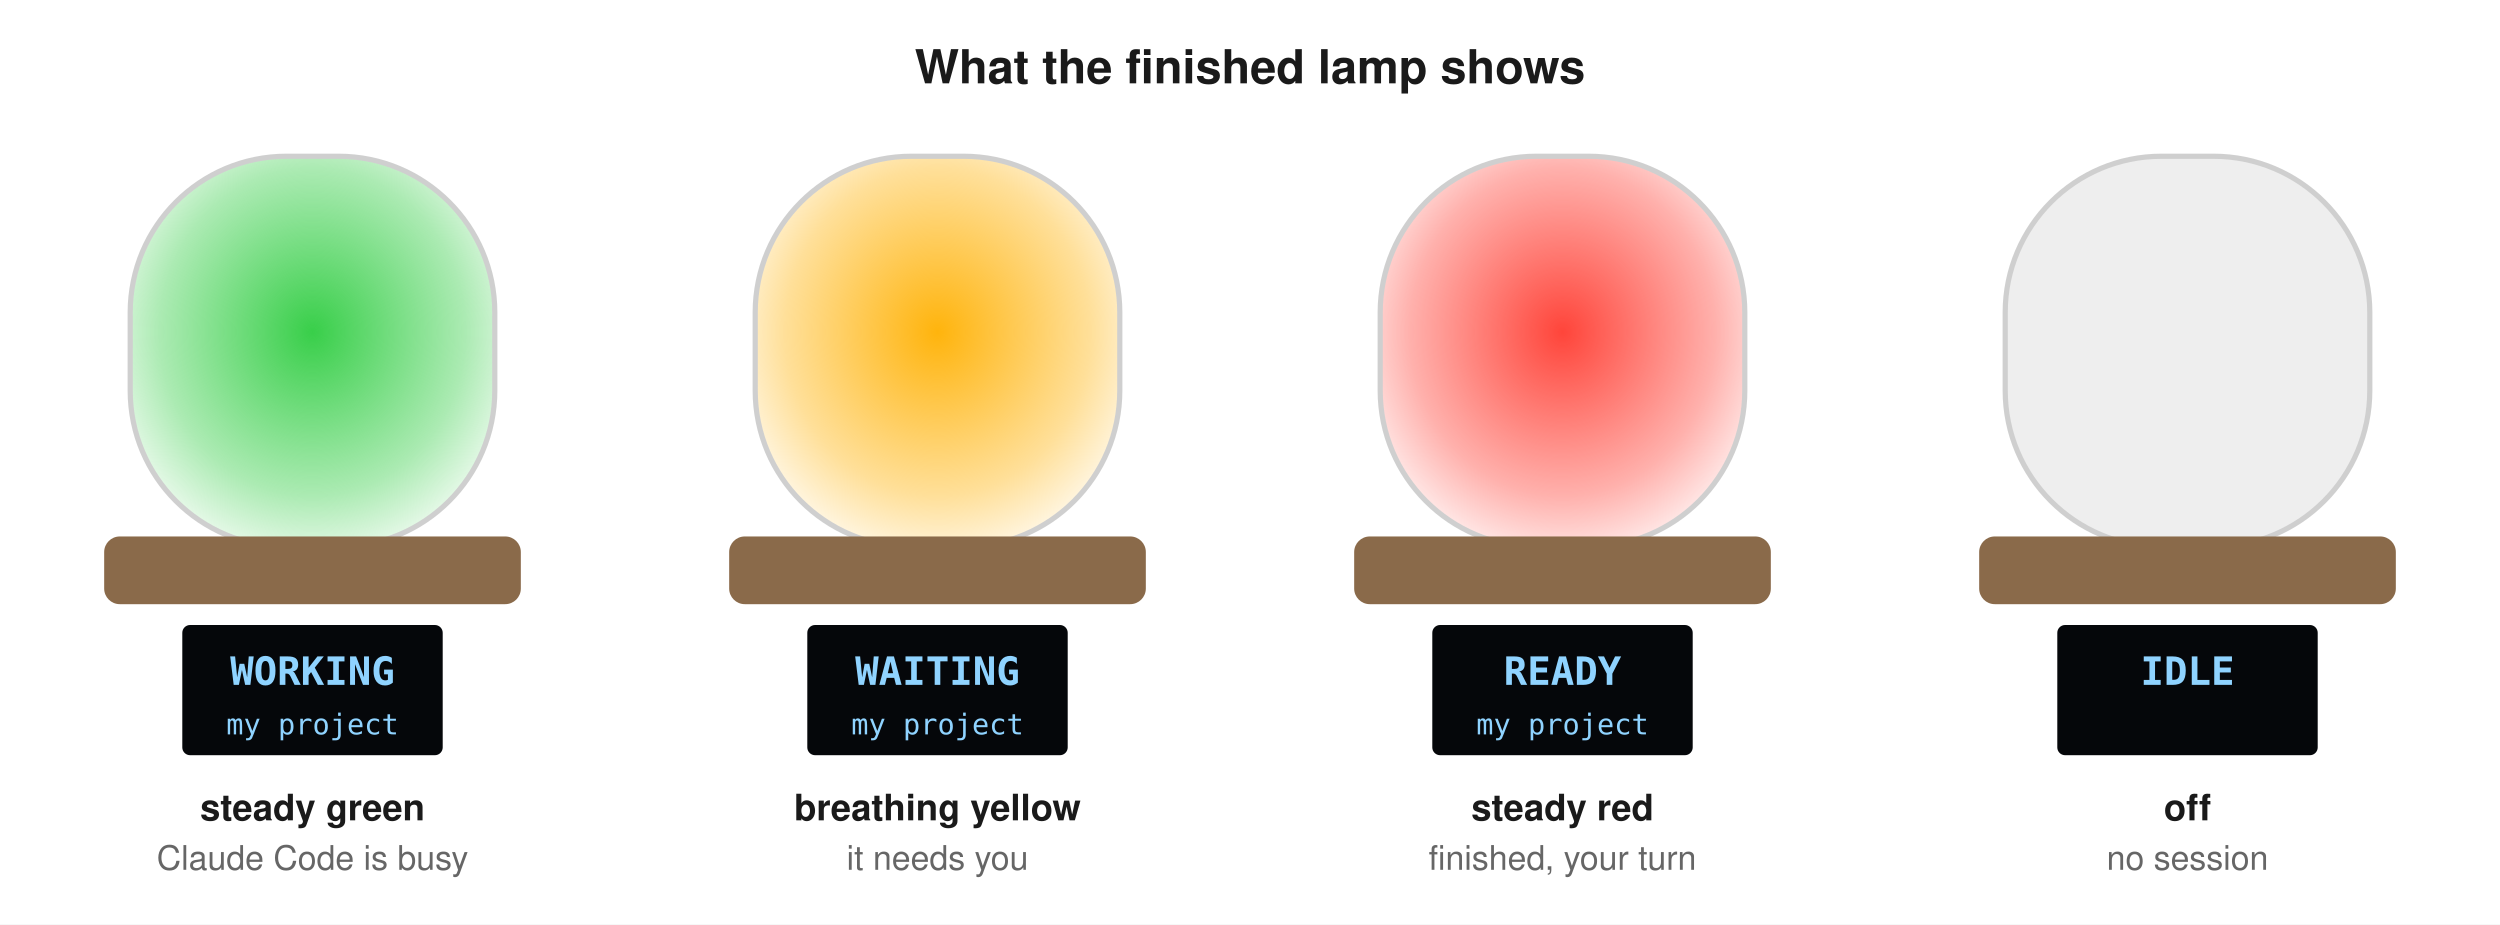
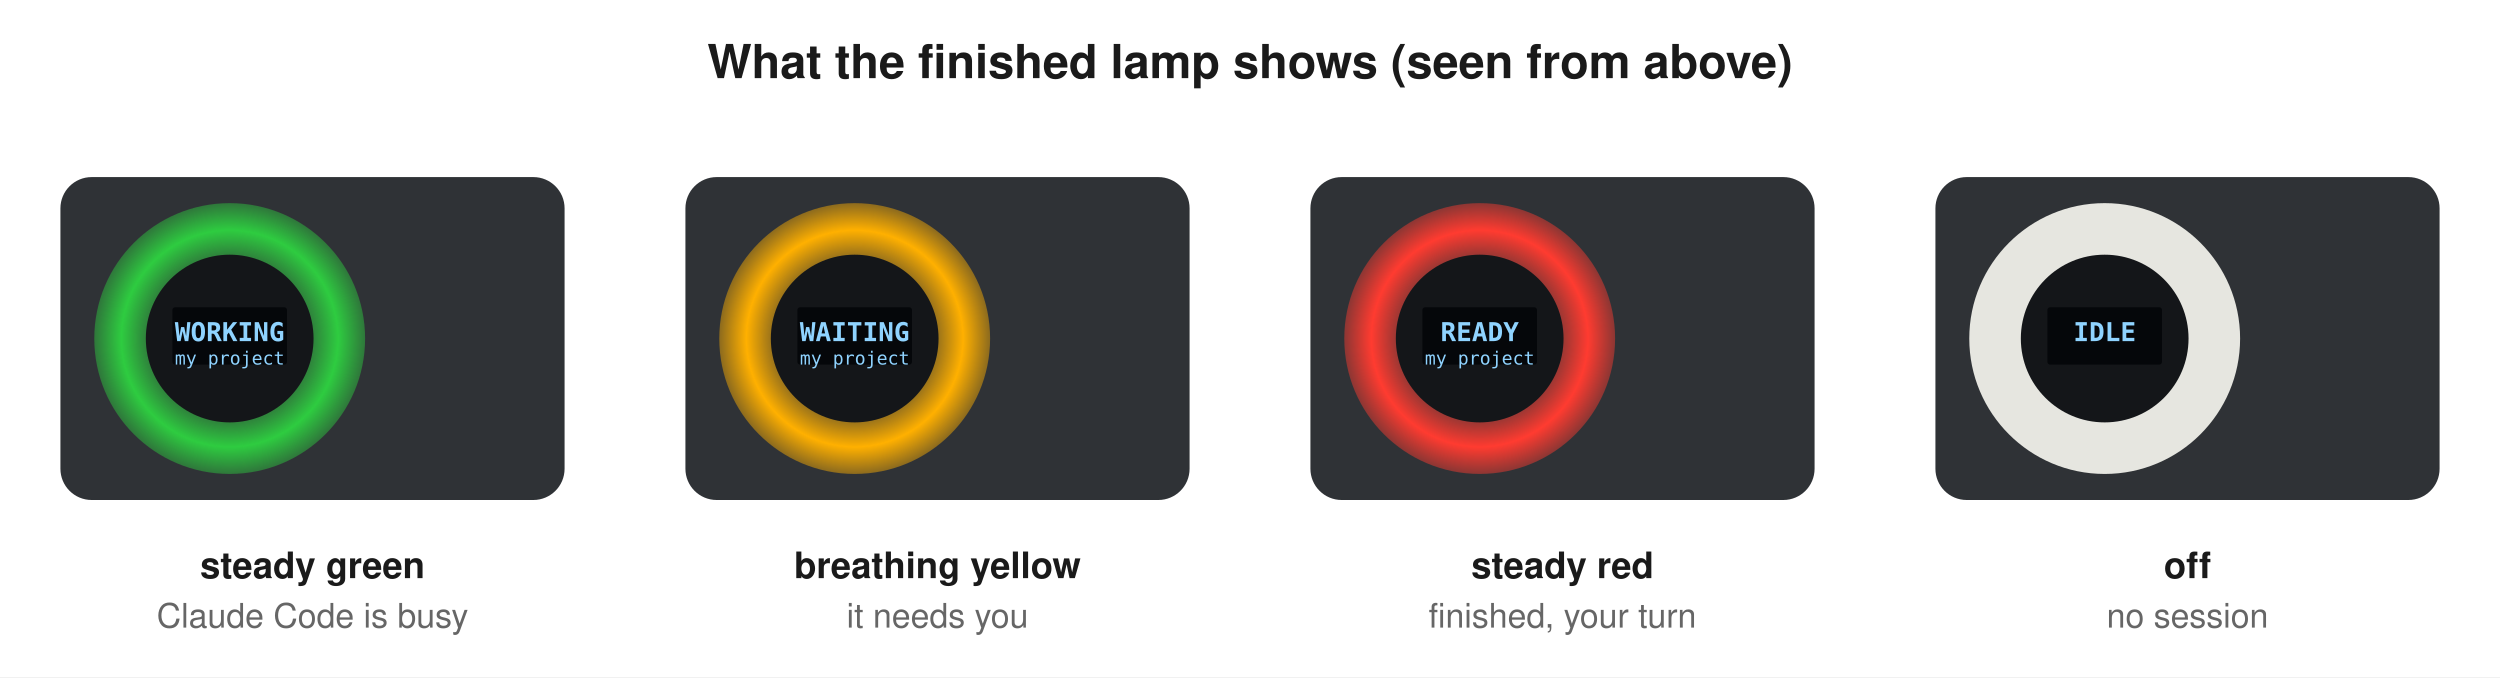
- <svg xmlns="http://www.w3.org/2000/svg" viewBox="0 0 960 355" width="960" height="355" font-family="Segoe UI, Helvetica, Arial, sans-serif">
-   <rect width="960" height="355" fill="#ffffff" />
-   <text x="480" y="32" font-size="18" text-anchor="middle" font-weight="bold" fill="#1a1a1a">What the finished lamp shows</text>
+ <svg xmlns="http://www.w3.org/2000/svg" viewBox="0 0 960 260" width="960" height="260" font-family="Segoe UI, Helvetica, Arial, sans-serif">
+   <rect width="960" height="260" fill="#ffffff" />
+   <text x="480" y="30" font-size="18" text-anchor="middle" font-weight="bold" fill="#1a1a1a">What the finished lamp shows (seen from above)</text>
  <defs>
-     <radialGradient id="g0" cx="50%" cy="45%" r="60%">
-       <stop offset="0%" stop-color="#2ecc40" stop-opacity="0.95" />
-       <stop offset="70%" stop-color="#2ecc40" stop-opacity="0.4" />
-       <stop offset="100%" stop-color="#2ecc40" stop-opacity="0.08" />
+     <radialGradient id="g0" cx="50%" cy="50%" r="50%">
+       <stop offset="55%" stop-color="#2ecc40" stop-opacity="0.35" />
+       <stop offset="80%" stop-color="#2ecc40" stop-opacity="1" />
+       <stop offset="100%" stop-color="#2ecc40" stop-opacity="0.45" />
    </radialGradient>
-     <radialGradient id="g1" cx="50%" cy="45%" r="60%">
-       <stop offset="0%" stop-color="#ffb000" stop-opacity="0.95" />
-       <stop offset="70%" stop-color="#ffb000" stop-opacity="0.4" />
-       <stop offset="100%" stop-color="#ffb000" stop-opacity="0.08" />
+     <radialGradient id="g1" cx="50%" cy="50%" r="50%">
+       <stop offset="55%" stop-color="#ffb000" stop-opacity="0.35" />
+       <stop offset="80%" stop-color="#ffb000" stop-opacity="1" />
+       <stop offset="100%" stop-color="#ffb000" stop-opacity="0.45" />
    </radialGradient>
-     <radialGradient id="g2" cx="50%" cy="45%" r="60%">
-       <stop offset="0%" stop-color="#ff3b30" stop-opacity="0.95" />
-       <stop offset="70%" stop-color="#ff3b30" stop-opacity="0.4" />
-       <stop offset="100%" stop-color="#ff3b30" stop-opacity="0.08" />
+     <radialGradient id="g2" cx="50%" cy="50%" r="50%">
+       <stop offset="55%" stop-color="#ff3b30" stop-opacity="0.35" />
+       <stop offset="80%" stop-color="#ff3b30" stop-opacity="1" />
+       <stop offset="100%" stop-color="#ff3b30" stop-opacity="0.45" />
    </radialGradient>
  </defs>
-   <rect x="50" y="60" width="140" height="150" rx="60" fill="url(#g0)" stroke="#cfcfcf" stroke-width="2" />
-   <rect x="40" y="206" width="160" height="26" rx="6" fill="#8a6a4a" />
-   <rect x="70" y="240" width="100" height="50" rx="3" fill="#05070a" />
-   <text x="120" y="263" font-size="15" text-anchor="middle" font-weight="bold" fill="#8fd3ff" font-family="Consolas, Menlo, monospace">WORKING</text>
-   <text x="120" y="282" font-size="11" text-anchor="middle" font-weight="normal" fill="#8fd3ff" font-family="Consolas, Menlo, monospace">my project</text>
-   <text x="120" y="315" font-size="14" text-anchor="middle" font-weight="bold" fill="#1a1a1a">steady green</text>
-   <text x="120" y="334" font-size="13" text-anchor="middle" font-weight="normal" fill="#666666">Claude Code is busy</text>
-   <rect x="290" y="60" width="140" height="150" rx="60" fill="url(#g1)" stroke="#cfcfcf" stroke-width="2" />
-   <rect x="280" y="206" width="160" height="26" rx="6" fill="#8a6a4a" />
-   <rect x="310" y="240" width="100" height="50" rx="3" fill="#05070a" />
-   <text x="360" y="263" font-size="15" text-anchor="middle" font-weight="bold" fill="#8fd3ff" font-family="Consolas, Menlo, monospace">WAITING</text>
-   <text x="360" y="282" font-size="11" text-anchor="middle" font-weight="normal" fill="#8fd3ff" font-family="Consolas, Menlo, monospace">my project</text>
-   <text x="360" y="315" font-size="14" text-anchor="middle" font-weight="bold" fill="#1a1a1a">breathing yellow</text>
-   <text x="360" y="334" font-size="13" text-anchor="middle" font-weight="normal" fill="#666666">it needs you</text>
-   <rect x="530" y="60" width="140" height="150" rx="60" fill="url(#g2)" stroke="#cfcfcf" stroke-width="2" />
-   <rect x="520" y="206" width="160" height="26" rx="6" fill="#8a6a4a" />
-   <rect x="550" y="240" width="100" height="50" rx="3" fill="#05070a" />
-   <text x="600" y="263" font-size="15" text-anchor="middle" font-weight="bold" fill="#8fd3ff" font-family="Consolas, Menlo, monospace">READY</text>
-   <text x="600" y="282" font-size="11" text-anchor="middle" font-weight="normal" fill="#8fd3ff" font-family="Consolas, Menlo, monospace">my project</text>
-   <text x="600" y="315" font-size="14" text-anchor="middle" font-weight="bold" fill="#1a1a1a">steady red</text>
-   <text x="600" y="334" font-size="13" text-anchor="middle" font-weight="normal" fill="#666666">finished, your turn</text>
-   <rect x="770" y="60" width="140" height="150" rx="60" fill="#eeeeee" stroke="#cfcfcf" stroke-width="2" />
-   <rect x="760" y="206" width="160" height="26" rx="6" fill="#8a6a4a" />
-   <rect x="790" y="240" width="100" height="50" rx="3" fill="#05070a" />
-   <text x="840" y="263" font-size="15" text-anchor="middle" font-weight="bold" fill="#8fd3ff" font-family="Consolas, Menlo, monospace">IDLE</text>
-   <text x="840" y="315" font-size="14" text-anchor="middle" font-weight="bold" fill="#1a1a1a">off</text>
-   <text x="840" y="334" font-size="13" text-anchor="middle" font-weight="normal" fill="#666666">no session</text>
+   <rect x="23.2" y="68.0" width="193.6" height="124.0" rx="12.0" fill="#2f3236" />
+   <circle cx="88.2" cy="130" r="52.0" fill="url(#g0)" />
+   <circle cx="88.2" cy="130" r="32.2" fill="#141619" />
+   <rect x="66.2" y="118.0" width="44.0" height="22.0" rx="1" fill="#05070a" />
+   <text x="88.2" y="131" font-size="10" text-anchor="middle" font-weight="bold" fill="#8fd3ff" font-family="Consolas, Menlo, monospace">WORKING</text>
+   <text x="88.2" y="140" font-size="7" text-anchor="middle" font-weight="normal" fill="#8fd3ff" font-family="Consolas, Menlo, monospace">my project</text>
+   <text x="120" y="222" font-size="14" text-anchor="middle" font-weight="bold" fill="#1a1a1a">steady green</text>
+   <text x="120" y="241" font-size="13" text-anchor="middle" font-weight="normal" fill="#666666">Claude Code is busy</text>
+   <rect x="263.2" y="68.0" width="193.6" height="124.0" rx="12.0" fill="#2f3236" />
+   <circle cx="328.2" cy="130" r="52.0" fill="url(#g1)" />
+   <circle cx="328.2" cy="130" r="32.2" fill="#141619" />
+   <rect x="306.2" y="118.0" width="44.0" height="22.0" rx="1" fill="#05070a" />
+   <text x="328.2" y="131" font-size="10" text-anchor="middle" font-weight="bold" fill="#8fd3ff" font-family="Consolas, Menlo, monospace">WAITING</text>
+   <text x="328.2" y="140" font-size="7" text-anchor="middle" font-weight="normal" fill="#8fd3ff" font-family="Consolas, Menlo, monospace">my project</text>
+   <text x="360" y="222" font-size="14" text-anchor="middle" font-weight="bold" fill="#1a1a1a">breathing yellow</text>
+   <text x="360" y="241" font-size="13" text-anchor="middle" font-weight="normal" fill="#666666">it needs you</text>
+   <rect x="503.2" y="68.0" width="193.6" height="124.0" rx="12.0" fill="#2f3236" />
+   <circle cx="568.2" cy="130" r="52.0" fill="url(#g2)" />
+   <circle cx="568.2" cy="130" r="32.2" fill="#141619" />
+   <rect x="546.2" y="118.0" width="44.0" height="22.0" rx="1" fill="#05070a" />
+   <text x="568.2" y="131" font-size="10" text-anchor="middle" font-weight="bold" fill="#8fd3ff" font-family="Consolas, Menlo, monospace">READY</text>
+   <text x="568.2" y="140" font-size="7" text-anchor="middle" font-weight="normal" fill="#8fd3ff" font-family="Consolas, Menlo, monospace">my project</text>
+   <text x="600" y="222" font-size="14" text-anchor="middle" font-weight="bold" fill="#1a1a1a">steady red</text>
+   <text x="600" y="241" font-size="13" text-anchor="middle" font-weight="normal" fill="#666666">finished, your turn</text>
+   <rect x="743.2" y="68.0" width="193.6" height="124.0" rx="12.0" fill="#2f3236" />
+   <circle cx="808.2" cy="130" r="52.0" fill="#e6e6e0" />
+   <circle cx="808.2" cy="130" r="32.2" fill="#141619" />
+   <rect x="786.2" y="118.0" width="44.0" height="22.0" rx="1" fill="#05070a" />
+   <text x="808.2" y="131" font-size="10" text-anchor="middle" font-weight="bold" fill="#8fd3ff" font-family="Consolas, Menlo, monospace">IDLE</text>
+   <text x="840" y="222" font-size="14" text-anchor="middle" font-weight="bold" fill="#1a1a1a">off</text>
+   <text x="840" y="241" font-size="13" text-anchor="middle" font-weight="normal" fill="#666666">no session</text>
</svg>
